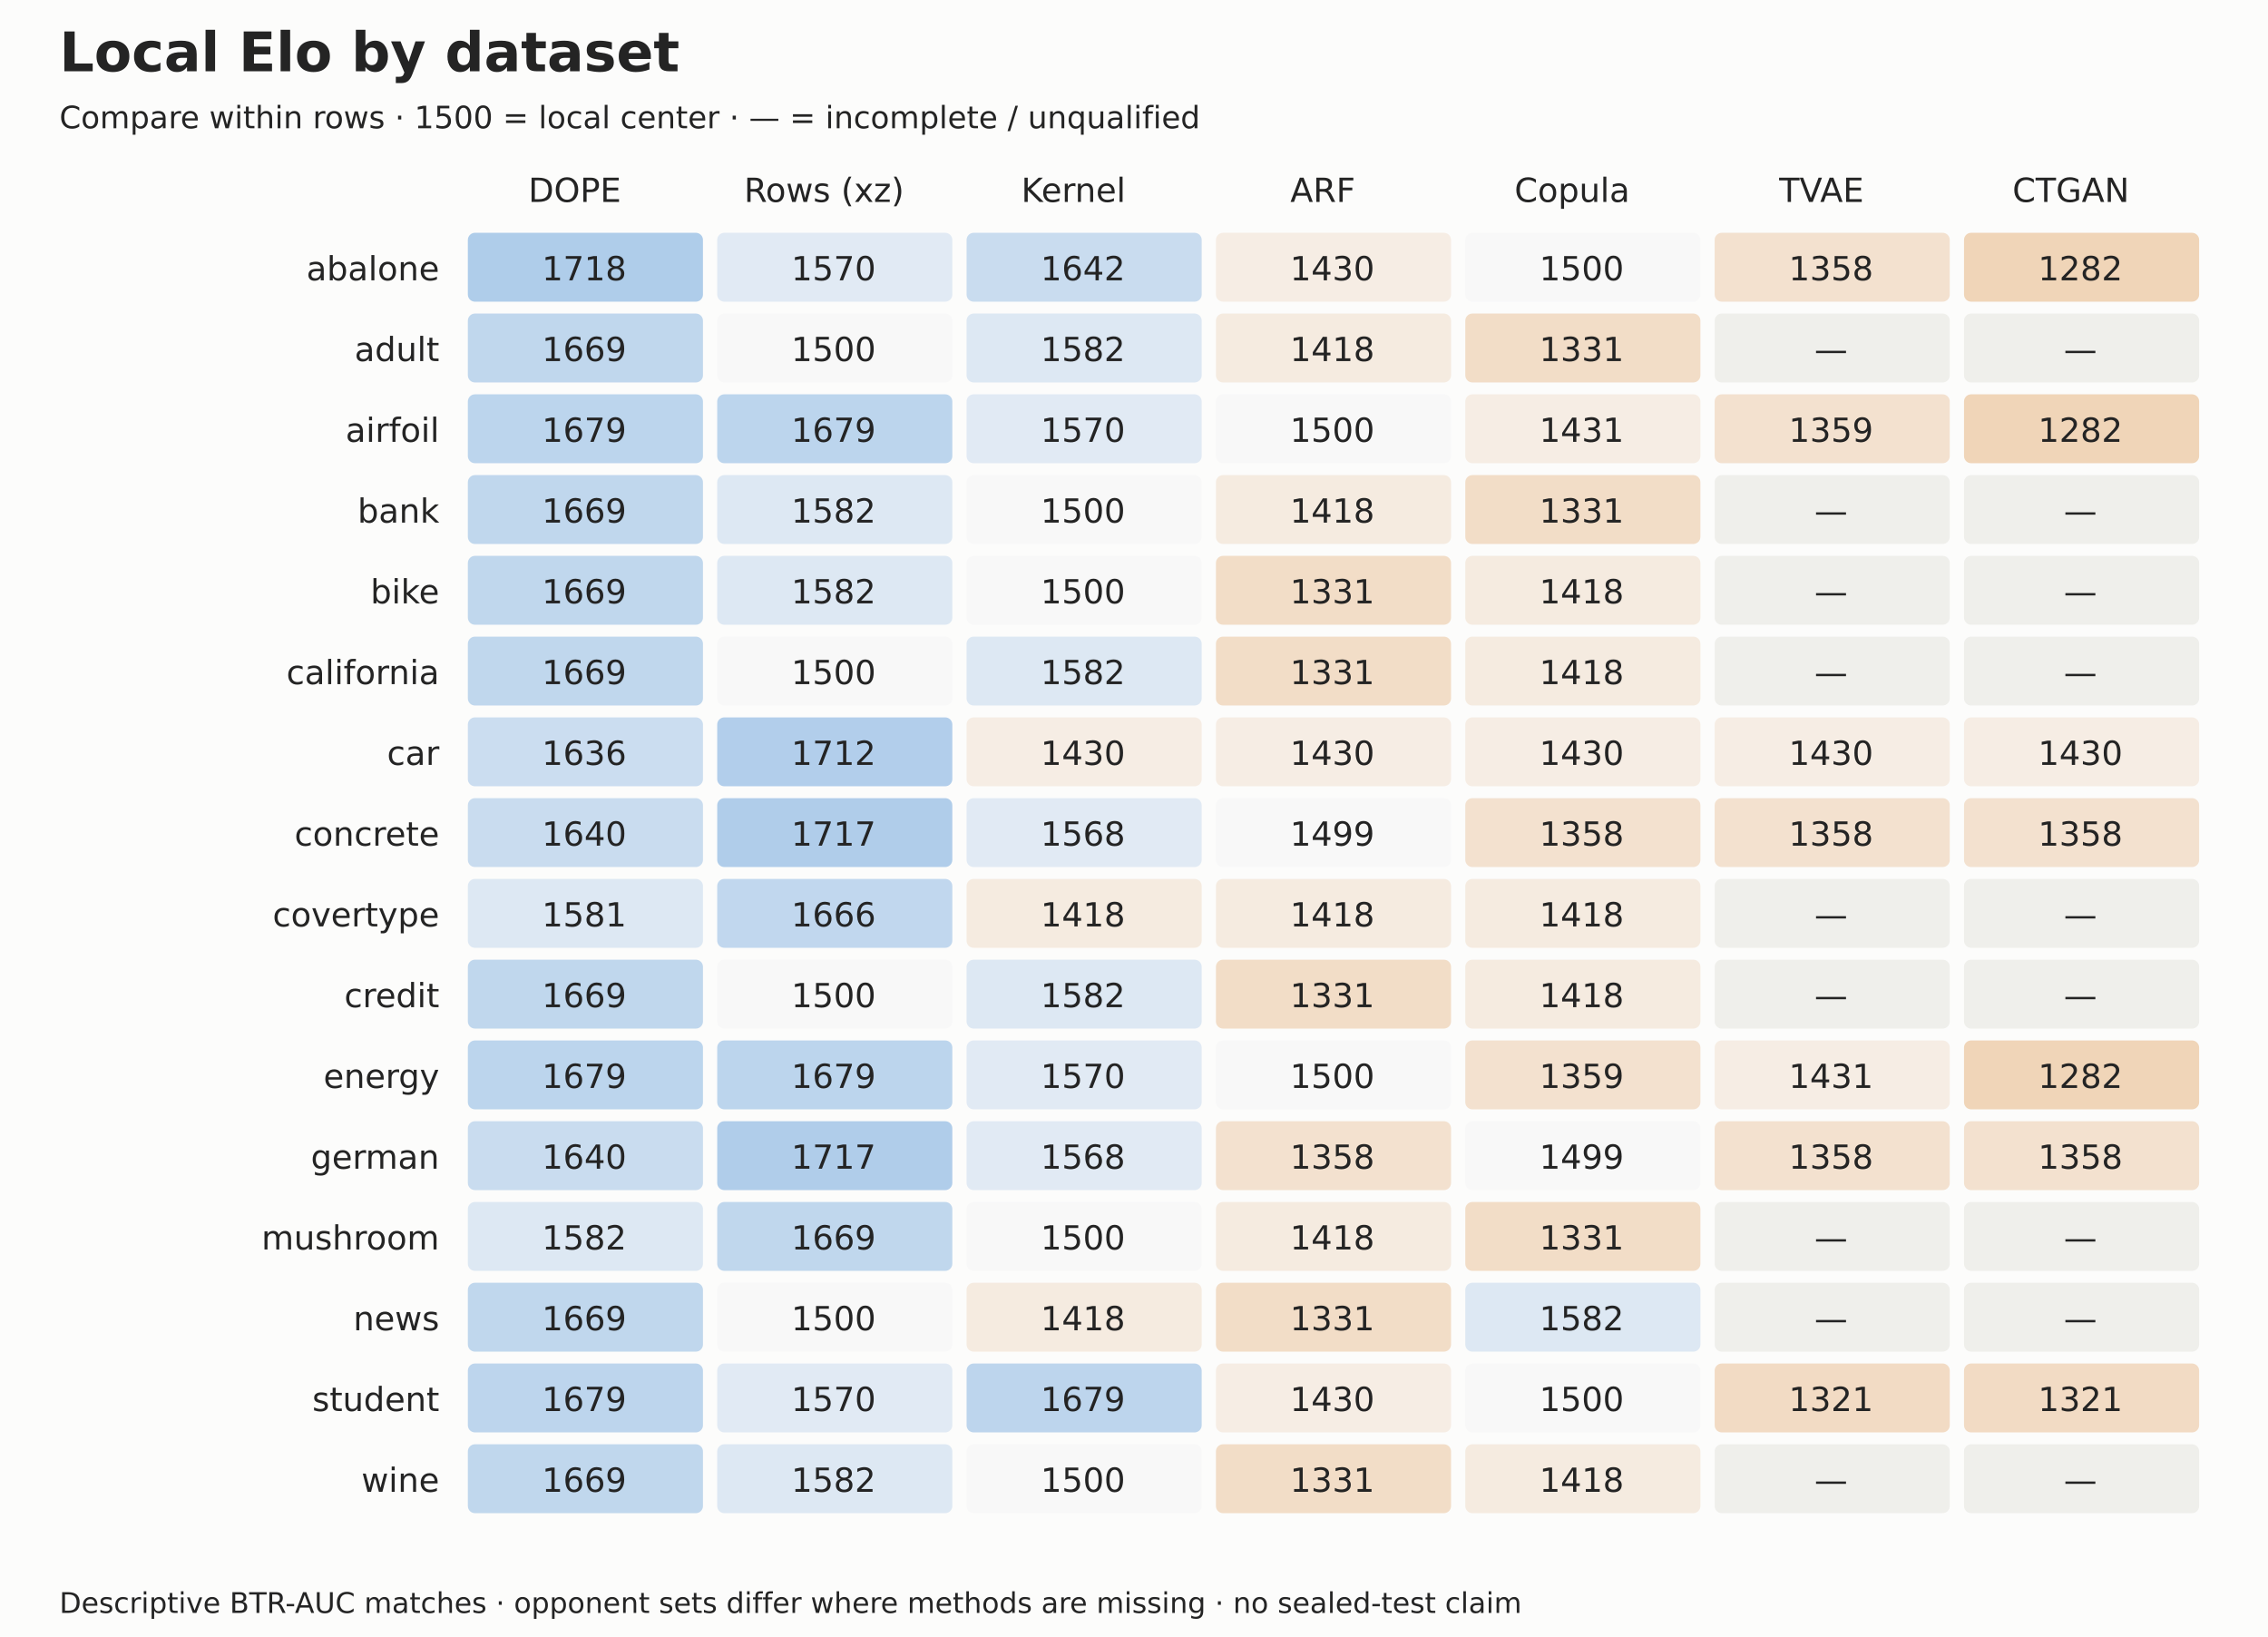
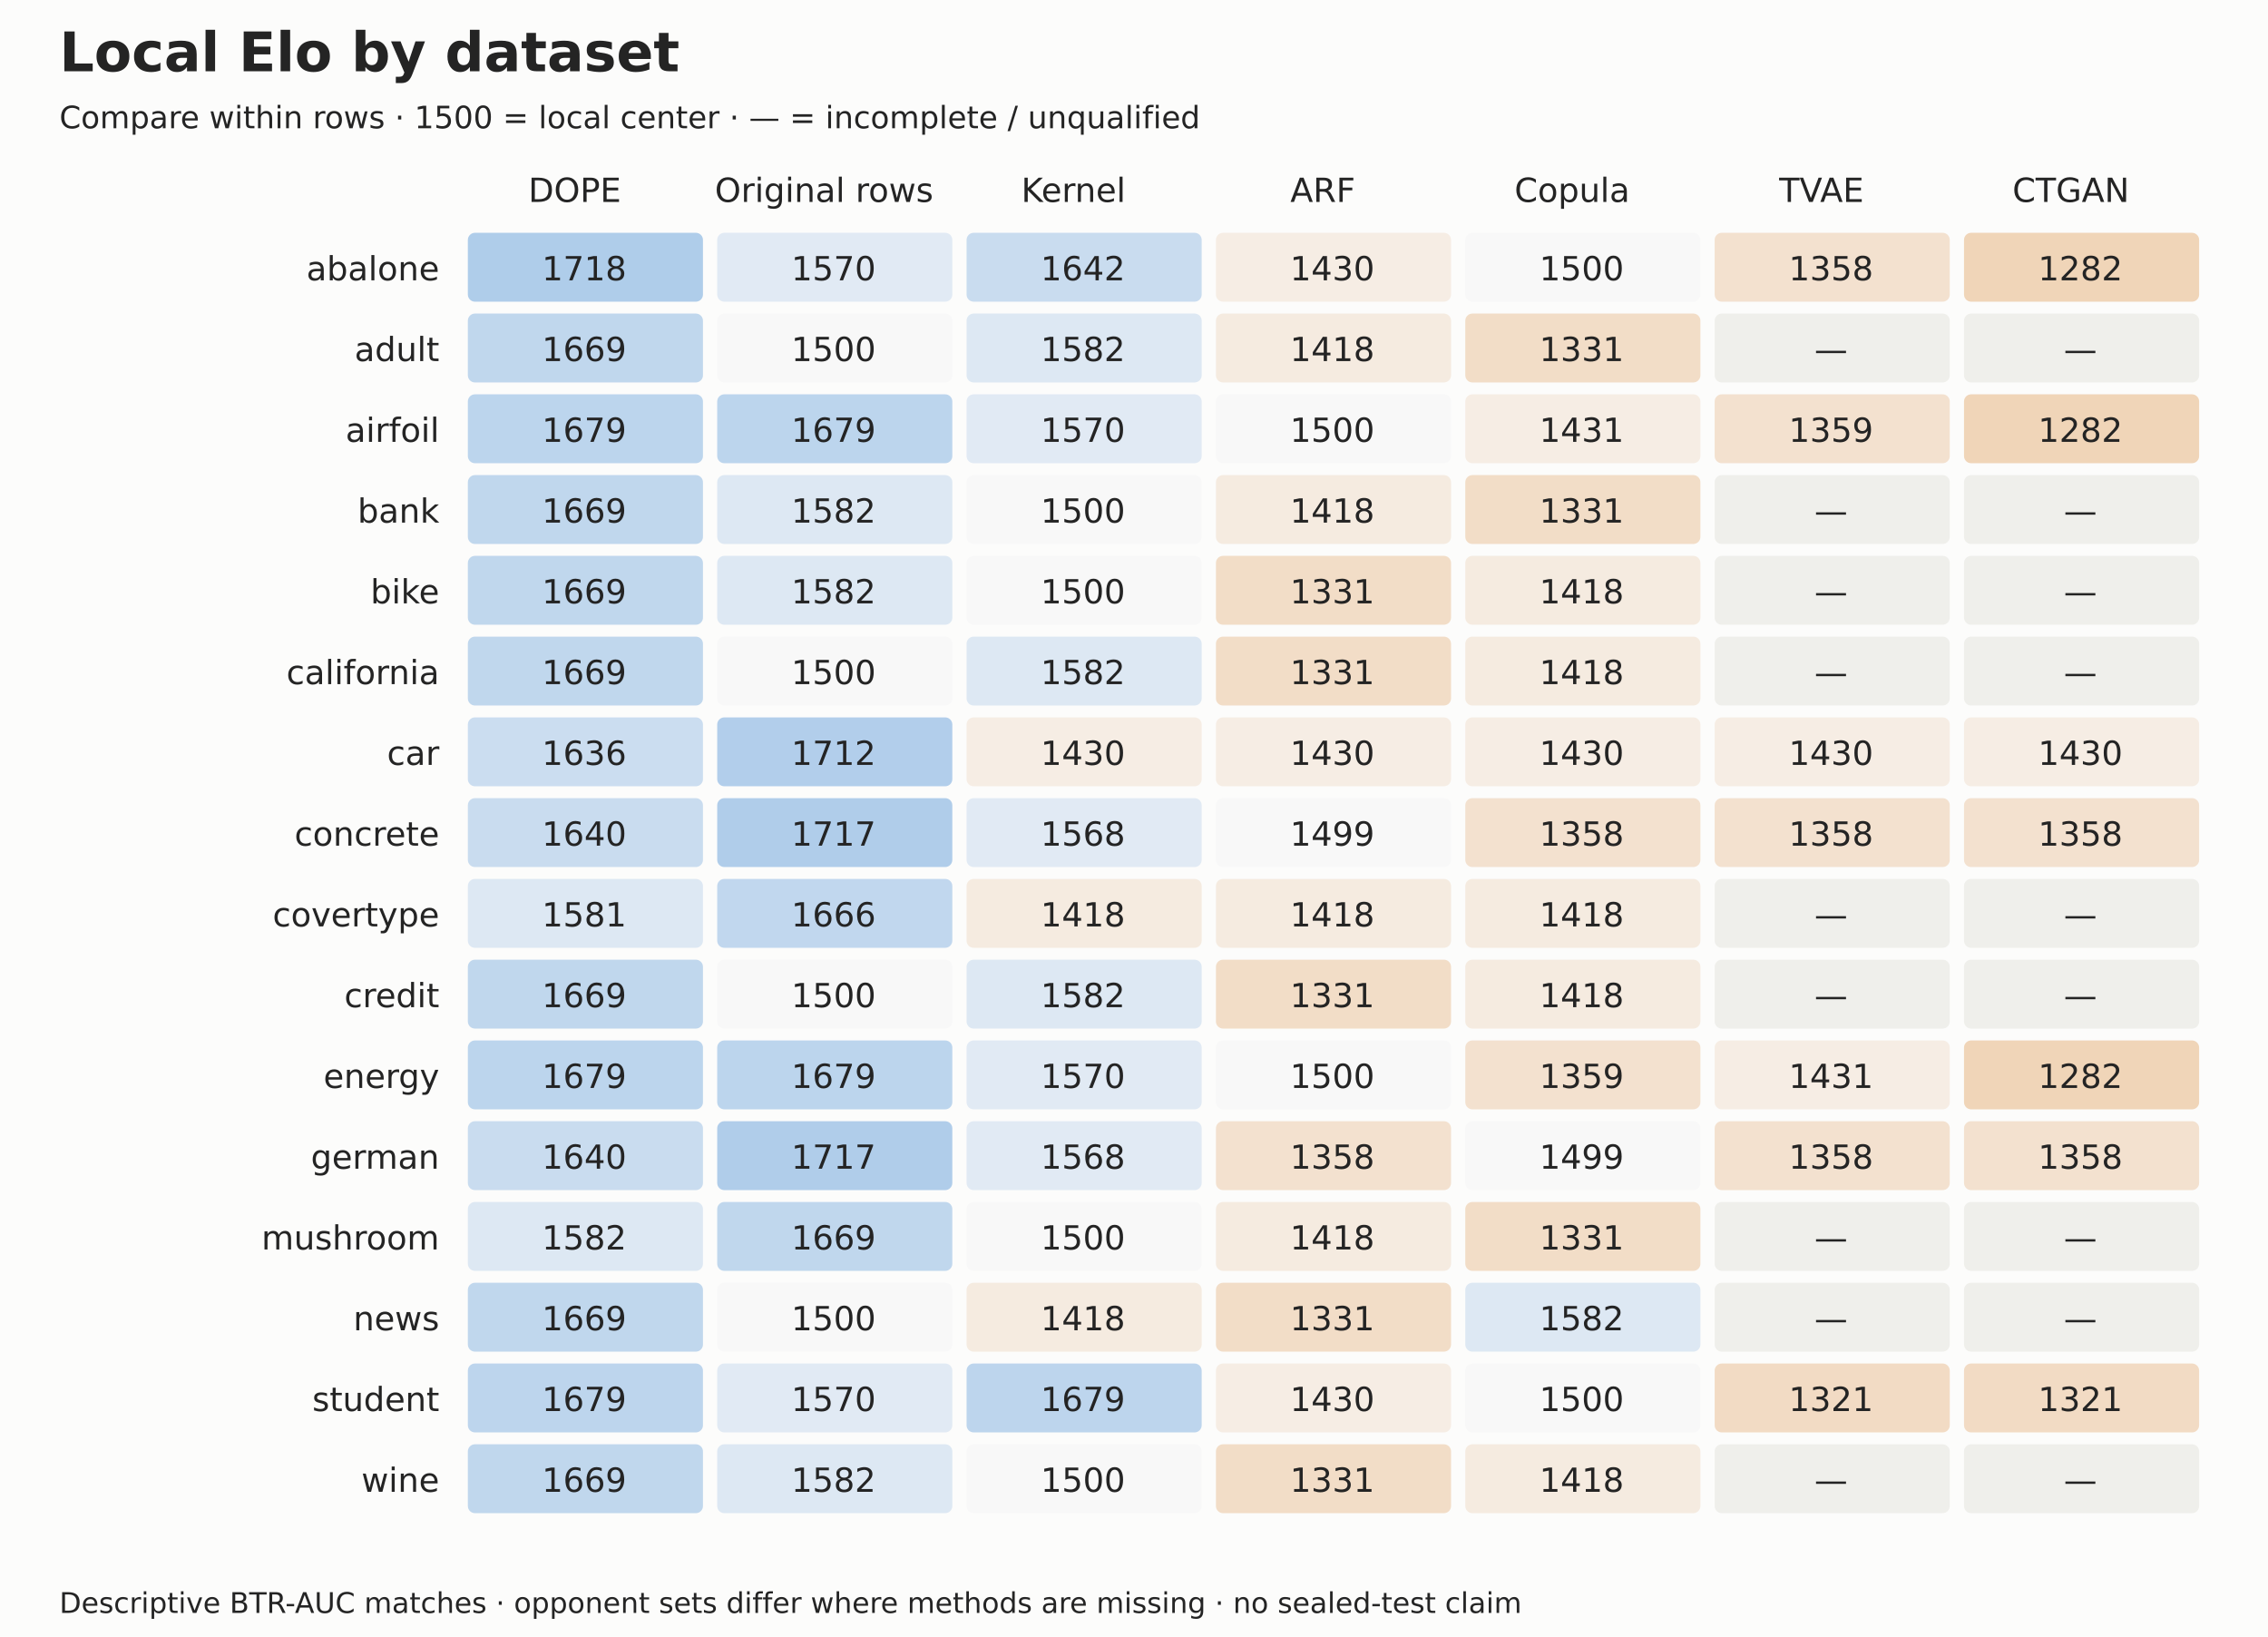
<svg xmlns="http://www.w3.org/2000/svg" width="955" height="689" viewBox="0 0 955 689" role="img" aria-labelledby="title desc">
  <rect width="100%" height="100%" fill="#fcfcfb" />
  <g font-family="DejaVu Sans, sans-serif" fill="#242424">
    <text x="25" y="30" font-size="23" font-weight="bold">Local Elo by dataset</text>
    <text x="25" y="54" font-size="13">Compare within rows · 1500 = local center · — = incomplete / unqualified</text>
    <text x="242" y="85" font-size="14" text-anchor="middle">DOPE</text>
-     <text x="347" y="85" font-size="14" text-anchor="middle">Rows (xz)</text>
+     <text x="347" y="85" font-size="14" text-anchor="middle">Original rows</text>
    <text x="452" y="85" font-size="14" text-anchor="middle">Kernel</text>
    <text x="557" y="85" font-size="14" text-anchor="middle">ARF</text>
    <text x="662" y="85" font-size="14" text-anchor="middle">Copula</text>
    <text x="767" y="85" font-size="14" text-anchor="middle">TVAE</text>
    <text x="872" y="85" font-size="14" text-anchor="middle">CTGAN</text>
    <text x="185" y="118" text-anchor="end" font-size="14">abalone</text>
    <rect x="197" y="98" width="99" height="29" rx="3" fill="#afcdea" />
    <text x="246" y="118" text-anchor="middle" font-size="14">1718</text>
    <rect x="302" y="98" width="99" height="29" rx="3" fill="#e1eaf4" />
    <text x="351" y="118" text-anchor="middle" font-size="14">1570</text>
    <rect x="407" y="98" width="99" height="29" rx="3" fill="#c9dcef" />
    <text x="456" y="118" text-anchor="middle" font-size="14">1642</text>
    <rect x="512" y="98" width="99" height="29" rx="3" fill="#f6ede4" />
    <text x="561" y="118" text-anchor="middle" font-size="14">1430</text>
    <rect x="617" y="98" width="99" height="29" rx="3" fill="#f8f8f8" />
    <text x="666" y="118" text-anchor="middle" font-size="14">1500</text>
    <rect x="722" y="98" width="99" height="29" rx="3" fill="#f3e1cf" />
    <text x="771" y="118" text-anchor="middle" font-size="14">1358</text>
    <rect x="827" y="98" width="99" height="29" rx="3" fill="#f0d5b8" />
    <text x="876" y="118" text-anchor="middle" font-size="14">1282</text>
    <text x="185" y="152" text-anchor="end" font-size="14">adult</text>
    <rect x="197" y="132" width="99" height="29" rx="3" fill="#c0d7ed" />
    <text x="246" y="152" text-anchor="middle" font-size="14">1669</text>
    <rect x="302" y="132" width="99" height="29" rx="3" fill="#f8f8f8" />
    <text x="351" y="152" text-anchor="middle" font-size="14">1500</text>
    <rect x="407" y="132" width="99" height="29" rx="3" fill="#dde8f3" />
    <text x="456" y="152" text-anchor="middle" font-size="14">1582</text>
    <rect x="512" y="132" width="99" height="29" rx="3" fill="#f5ebe0" />
    <text x="561" y="152" text-anchor="middle" font-size="14">1418</text>
    <rect x="617" y="132" width="99" height="29" rx="3" fill="#f2ddc7" />
    <text x="666" y="152" text-anchor="middle" font-size="14">1331</text>
    <rect x="722" y="132" width="99" height="29" rx="3" fill="#efefeb" />
    <text x="771" y="152" text-anchor="middle" font-size="14">—</text>
    <rect x="827" y="132" width="99" height="29" rx="3" fill="#efefeb" />
    <text x="876" y="152" text-anchor="middle" font-size="14">—</text>
    <text x="185" y="186" text-anchor="end" font-size="14">airfoil</text>
    <rect x="197" y="166" width="99" height="29" rx="3" fill="#bcd5ed" />
    <text x="246" y="186" text-anchor="middle" font-size="14">1679</text>
    <rect x="302" y="166" width="99" height="29" rx="3" fill="#bcd5ed" />
    <text x="351" y="186" text-anchor="middle" font-size="14">1679</text>
    <rect x="407" y="166" width="99" height="29" rx="3" fill="#e1eaf4" />
    <text x="456" y="186" text-anchor="middle" font-size="14">1570</text>
    <rect x="512" y="166" width="99" height="29" rx="3" fill="#f8f8f8" />
    <text x="561" y="186" text-anchor="middle" font-size="14">1500</text>
    <rect x="617" y="166" width="99" height="29" rx="3" fill="#f6ede4" />
    <text x="666" y="186" text-anchor="middle" font-size="14">1431</text>
    <rect x="722" y="166" width="99" height="29" rx="3" fill="#f3e1cf" />
    <text x="771" y="186" text-anchor="middle" font-size="14">1359</text>
    <rect x="827" y="166" width="99" height="29" rx="3" fill="#f0d5b8" />
    <text x="876" y="186" text-anchor="middle" font-size="14">1282</text>
    <text x="185" y="220" text-anchor="end" font-size="14">bank</text>
    <rect x="197" y="200" width="99" height="29" rx="3" fill="#c0d7ed" />
    <text x="246" y="220" text-anchor="middle" font-size="14">1669</text>
    <rect x="302" y="200" width="99" height="29" rx="3" fill="#dde8f3" />
    <text x="351" y="220" text-anchor="middle" font-size="14">1582</text>
    <rect x="407" y="200" width="99" height="29" rx="3" fill="#f8f8f8" />
    <text x="456" y="220" text-anchor="middle" font-size="14">1500</text>
    <rect x="512" y="200" width="99" height="29" rx="3" fill="#f5ebe0" />
    <text x="561" y="220" text-anchor="middle" font-size="14">1418</text>
    <rect x="617" y="200" width="99" height="29" rx="3" fill="#f2ddc7" />
    <text x="666" y="220" text-anchor="middle" font-size="14">1331</text>
    <rect x="722" y="200" width="99" height="29" rx="3" fill="#efefeb" />
    <text x="771" y="220" text-anchor="middle" font-size="14">—</text>
    <rect x="827" y="200" width="99" height="29" rx="3" fill="#efefeb" />
    <text x="876" y="220" text-anchor="middle" font-size="14">—</text>
    <text x="185" y="254" text-anchor="end" font-size="14">bike</text>
    <rect x="197" y="234" width="99" height="29" rx="3" fill="#c0d7ed" />
    <text x="246" y="254" text-anchor="middle" font-size="14">1669</text>
    <rect x="302" y="234" width="99" height="29" rx="3" fill="#dde8f3" />
    <text x="351" y="254" text-anchor="middle" font-size="14">1582</text>
    <rect x="407" y="234" width="99" height="29" rx="3" fill="#f8f8f8" />
    <text x="456" y="254" text-anchor="middle" font-size="14">1500</text>
    <rect x="512" y="234" width="99" height="29" rx="3" fill="#f2ddc7" />
    <text x="561" y="254" text-anchor="middle" font-size="14">1331</text>
    <rect x="617" y="234" width="99" height="29" rx="3" fill="#f5ebe0" />
    <text x="666" y="254" text-anchor="middle" font-size="14">1418</text>
    <rect x="722" y="234" width="99" height="29" rx="3" fill="#efefeb" />
    <text x="771" y="254" text-anchor="middle" font-size="14">—</text>
    <rect x="827" y="234" width="99" height="29" rx="3" fill="#efefeb" />
    <text x="876" y="254" text-anchor="middle" font-size="14">—</text>
    <text x="185" y="288" text-anchor="end" font-size="14">california</text>
    <rect x="197" y="268" width="99" height="29" rx="3" fill="#c0d7ed" />
    <text x="246" y="288" text-anchor="middle" font-size="14">1669</text>
    <rect x="302" y="268" width="99" height="29" rx="3" fill="#f8f8f8" />
    <text x="351" y="288" text-anchor="middle" font-size="14">1500</text>
    <rect x="407" y="268" width="99" height="29" rx="3" fill="#dde8f3" />
    <text x="456" y="288" text-anchor="middle" font-size="14">1582</text>
    <rect x="512" y="268" width="99" height="29" rx="3" fill="#f2ddc7" />
    <text x="561" y="288" text-anchor="middle" font-size="14">1331</text>
    <rect x="617" y="268" width="99" height="29" rx="3" fill="#f5ebe0" />
    <text x="666" y="288" text-anchor="middle" font-size="14">1418</text>
    <rect x="722" y="268" width="99" height="29" rx="3" fill="#efefeb" />
    <text x="771" y="288" text-anchor="middle" font-size="14">—</text>
    <rect x="827" y="268" width="99" height="29" rx="3" fill="#efefeb" />
    <text x="876" y="288" text-anchor="middle" font-size="14">—</text>
    <text x="185" y="322" text-anchor="end" font-size="14">car</text>
    <rect x="197" y="302" width="99" height="29" rx="3" fill="#cbddf0" />
    <text x="246" y="322" text-anchor="middle" font-size="14">1636</text>
    <rect x="302" y="302" width="99" height="29" rx="3" fill="#b2ceeb" />
    <text x="351" y="322" text-anchor="middle" font-size="14">1712</text>
    <rect x="407" y="302" width="99" height="29" rx="3" fill="#f6ede4" />
    <text x="456" y="322" text-anchor="middle" font-size="14">1430</text>
    <rect x="512" y="302" width="99" height="29" rx="3" fill="#f6ede4" />
    <text x="561" y="322" text-anchor="middle" font-size="14">1430</text>
    <rect x="617" y="302" width="99" height="29" rx="3" fill="#f6ede4" />
    <text x="666" y="322" text-anchor="middle" font-size="14">1430</text>
    <rect x="722" y="302" width="99" height="29" rx="3" fill="#f6ede4" />
    <text x="771" y="322" text-anchor="middle" font-size="14">1430</text>
    <rect x="827" y="302" width="99" height="29" rx="3" fill="#f6ede4" />
    <text x="876" y="322" text-anchor="middle" font-size="14">1430</text>
    <text x="185" y="356" text-anchor="end" font-size="14">concrete</text>
    <rect x="197" y="336" width="99" height="29" rx="3" fill="#c9dcef" />
    <text x="246" y="356" text-anchor="middle" font-size="14">1640</text>
    <rect x="302" y="336" width="99" height="29" rx="3" fill="#b0cdea" />
    <text x="351" y="356" text-anchor="middle" font-size="14">1717</text>
    <rect x="407" y="336" width="99" height="29" rx="3" fill="#e1eaf4" />
    <text x="456" y="356" text-anchor="middle" font-size="14">1568</text>
    <rect x="512" y="336" width="99" height="29" rx="3" fill="#f8f8f8" />
    <text x="561" y="356" text-anchor="middle" font-size="14">1499</text>
    <rect x="617" y="336" width="99" height="29" rx="3" fill="#f3e1cf" />
    <text x="666" y="356" text-anchor="middle" font-size="14">1358</text>
    <rect x="722" y="336" width="99" height="29" rx="3" fill="#f3e1cf" />
    <text x="771" y="356" text-anchor="middle" font-size="14">1358</text>
    <rect x="827" y="336" width="99" height="29" rx="3" fill="#f3e1cf" />
    <text x="876" y="356" text-anchor="middle" font-size="14">1358</text>
    <text x="185" y="390" text-anchor="end" font-size="14">covertype</text>
    <rect x="197" y="370" width="99" height="29" rx="3" fill="#dde8f3" />
    <text x="246" y="390" text-anchor="middle" font-size="14">1581</text>
    <rect x="302" y="370" width="99" height="29" rx="3" fill="#c1d7ee" />
    <text x="351" y="390" text-anchor="middle" font-size="14">1666</text>
    <rect x="407" y="370" width="99" height="29" rx="3" fill="#f5ebe0" />
    <text x="456" y="390" text-anchor="middle" font-size="14">1418</text>
    <rect x="512" y="370" width="99" height="29" rx="3" fill="#f5ebe0" />
    <text x="561" y="390" text-anchor="middle" font-size="14">1418</text>
    <rect x="617" y="370" width="99" height="29" rx="3" fill="#f5ebe0" />
    <text x="666" y="390" text-anchor="middle" font-size="14">1418</text>
    <rect x="722" y="370" width="99" height="29" rx="3" fill="#efefeb" />
    <text x="771" y="390" text-anchor="middle" font-size="14">—</text>
    <rect x="827" y="370" width="99" height="29" rx="3" fill="#efefeb" />
    <text x="876" y="390" text-anchor="middle" font-size="14">—</text>
    <text x="185" y="424" text-anchor="end" font-size="14">credit</text>
    <rect x="197" y="404" width="99" height="29" rx="3" fill="#c0d7ed" />
    <text x="246" y="424" text-anchor="middle" font-size="14">1669</text>
    <rect x="302" y="404" width="99" height="29" rx="3" fill="#f8f8f8" />
    <text x="351" y="424" text-anchor="middle" font-size="14">1500</text>
    <rect x="407" y="404" width="99" height="29" rx="3" fill="#dde8f3" />
    <text x="456" y="424" text-anchor="middle" font-size="14">1582</text>
    <rect x="512" y="404" width="99" height="29" rx="3" fill="#f2ddc7" />
    <text x="561" y="424" text-anchor="middle" font-size="14">1331</text>
    <rect x="617" y="404" width="99" height="29" rx="3" fill="#f5ebe0" />
    <text x="666" y="424" text-anchor="middle" font-size="14">1418</text>
    <rect x="722" y="404" width="99" height="29" rx="3" fill="#efefeb" />
    <text x="771" y="424" text-anchor="middle" font-size="14">—</text>
    <rect x="827" y="404" width="99" height="29" rx="3" fill="#efefeb" />
    <text x="876" y="424" text-anchor="middle" font-size="14">—</text>
    <text x="185" y="458" text-anchor="end" font-size="14">energy</text>
    <rect x="197" y="438" width="99" height="29" rx="3" fill="#bcd5ed" />
    <text x="246" y="458" text-anchor="middle" font-size="14">1679</text>
    <rect x="302" y="438" width="99" height="29" rx="3" fill="#bcd5ed" />
    <text x="351" y="458" text-anchor="middle" font-size="14">1679</text>
    <rect x="407" y="438" width="99" height="29" rx="3" fill="#e1eaf4" />
    <text x="456" y="458" text-anchor="middle" font-size="14">1570</text>
    <rect x="512" y="438" width="99" height="29" rx="3" fill="#f8f8f8" />
    <text x="561" y="458" text-anchor="middle" font-size="14">1500</text>
    <rect x="617" y="438" width="99" height="29" rx="3" fill="#f3e1cf" />
    <text x="666" y="458" text-anchor="middle" font-size="14">1359</text>
    <rect x="722" y="438" width="99" height="29" rx="3" fill="#f6ede4" />
    <text x="771" y="458" text-anchor="middle" font-size="14">1431</text>
    <rect x="827" y="438" width="99" height="29" rx="3" fill="#f0d5b8" />
    <text x="876" y="458" text-anchor="middle" font-size="14">1282</text>
    <text x="185" y="492" text-anchor="end" font-size="14">german</text>
    <rect x="197" y="472" width="99" height="29" rx="3" fill="#c9dcef" />
    <text x="246" y="492" text-anchor="middle" font-size="14">1640</text>
    <rect x="302" y="472" width="99" height="29" rx="3" fill="#b0cdea" />
    <text x="351" y="492" text-anchor="middle" font-size="14">1717</text>
    <rect x="407" y="472" width="99" height="29" rx="3" fill="#e1eaf4" />
    <text x="456" y="492" text-anchor="middle" font-size="14">1568</text>
    <rect x="512" y="472" width="99" height="29" rx="3" fill="#f3e1cf" />
    <text x="561" y="492" text-anchor="middle" font-size="14">1358</text>
    <rect x="617" y="472" width="99" height="29" rx="3" fill="#f8f8f8" />
    <text x="666" y="492" text-anchor="middle" font-size="14">1499</text>
    <rect x="722" y="472" width="99" height="29" rx="3" fill="#f3e1cf" />
    <text x="771" y="492" text-anchor="middle" font-size="14">1358</text>
    <rect x="827" y="472" width="99" height="29" rx="3" fill="#f3e1cf" />
    <text x="876" y="492" text-anchor="middle" font-size="14">1358</text>
    <text x="185" y="526" text-anchor="end" font-size="14">mushroom</text>
    <rect x="197" y="506" width="99" height="29" rx="3" fill="#dde8f3" />
    <text x="246" y="526" text-anchor="middle" font-size="14">1582</text>
    <rect x="302" y="506" width="99" height="29" rx="3" fill="#c0d7ed" />
    <text x="351" y="526" text-anchor="middle" font-size="14">1669</text>
    <rect x="407" y="506" width="99" height="29" rx="3" fill="#f8f8f8" />
    <text x="456" y="526" text-anchor="middle" font-size="14">1500</text>
    <rect x="512" y="506" width="99" height="29" rx="3" fill="#f5ebe0" />
    <text x="561" y="526" text-anchor="middle" font-size="14">1418</text>
    <rect x="617" y="506" width="99" height="29" rx="3" fill="#f2ddc7" />
    <text x="666" y="526" text-anchor="middle" font-size="14">1331</text>
    <rect x="722" y="506" width="99" height="29" rx="3" fill="#efefeb" />
    <text x="771" y="526" text-anchor="middle" font-size="14">—</text>
    <rect x="827" y="506" width="99" height="29" rx="3" fill="#efefeb" />
    <text x="876" y="526" text-anchor="middle" font-size="14">—</text>
    <text x="185" y="560" text-anchor="end" font-size="14">news</text>
    <rect x="197" y="540" width="99" height="29" rx="3" fill="#c0d7ed" />
    <text x="246" y="560" text-anchor="middle" font-size="14">1669</text>
    <rect x="302" y="540" width="99" height="29" rx="3" fill="#f8f8f8" />
    <text x="351" y="560" text-anchor="middle" font-size="14">1500</text>
    <rect x="407" y="540" width="99" height="29" rx="3" fill="#f5ebe0" />
    <text x="456" y="560" text-anchor="middle" font-size="14">1418</text>
    <rect x="512" y="540" width="99" height="29" rx="3" fill="#f2ddc7" />
    <text x="561" y="560" text-anchor="middle" font-size="14">1331</text>
    <rect x="617" y="540" width="99" height="29" rx="3" fill="#dde8f3" />
    <text x="666" y="560" text-anchor="middle" font-size="14">1582</text>
    <rect x="722" y="540" width="99" height="29" rx="3" fill="#efefeb" />
    <text x="771" y="560" text-anchor="middle" font-size="14">—</text>
    <rect x="827" y="540" width="99" height="29" rx="3" fill="#efefeb" />
    <text x="876" y="560" text-anchor="middle" font-size="14">—</text>
    <text x="185" y="594" text-anchor="end" font-size="14">student</text>
    <rect x="197" y="574" width="99" height="29" rx="3" fill="#bdd5ed" />
    <text x="246" y="594" text-anchor="middle" font-size="14">1679</text>
    <rect x="302" y="574" width="99" height="29" rx="3" fill="#e1eaf4" />
    <text x="351" y="594" text-anchor="middle" font-size="14">1570</text>
    <rect x="407" y="574" width="99" height="29" rx="3" fill="#bdd5ed" />
    <text x="456" y="594" text-anchor="middle" font-size="14">1679</text>
    <rect x="512" y="574" width="99" height="29" rx="3" fill="#f6ede4" />
    <text x="561" y="594" text-anchor="middle" font-size="14">1430</text>
    <rect x="617" y="574" width="99" height="29" rx="3" fill="#f8f8f8" />
    <text x="666" y="594" text-anchor="middle" font-size="14">1500</text>
    <rect x="722" y="574" width="99" height="29" rx="3" fill="#f2dbc4" />
    <text x="771" y="594" text-anchor="middle" font-size="14">1321</text>
    <rect x="827" y="574" width="99" height="29" rx="3" fill="#f2dbc4" />
    <text x="876" y="594" text-anchor="middle" font-size="14">1321</text>
    <text x="185" y="628" text-anchor="end" font-size="14">wine</text>
    <rect x="197" y="608" width="99" height="29" rx="3" fill="#c0d7ed" />
    <text x="246" y="628" text-anchor="middle" font-size="14">1669</text>
    <rect x="302" y="608" width="99" height="29" rx="3" fill="#dde8f3" />
    <text x="351" y="628" text-anchor="middle" font-size="14">1582</text>
    <rect x="407" y="608" width="99" height="29" rx="3" fill="#f8f8f8" />
    <text x="456" y="628" text-anchor="middle" font-size="14">1500</text>
    <rect x="512" y="608" width="99" height="29" rx="3" fill="#f2ddc7" />
    <text x="561" y="628" text-anchor="middle" font-size="14">1331</text>
    <rect x="617" y="608" width="99" height="29" rx="3" fill="#f5ebe0" />
    <text x="666" y="628" text-anchor="middle" font-size="14">1418</text>
    <rect x="722" y="608" width="99" height="29" rx="3" fill="#efefeb" />
    <text x="771" y="628" text-anchor="middle" font-size="14">—</text>
    <rect x="827" y="608" width="99" height="29" rx="3" fill="#efefeb" />
    <text x="876" y="628" text-anchor="middle" font-size="14">—</text>
    <text x="25" y="679" font-size="12">Descriptive BTR-AUC matches · opponent sets differ where methods are missing · no sealed-test claim</text>
  </g>
</svg>
